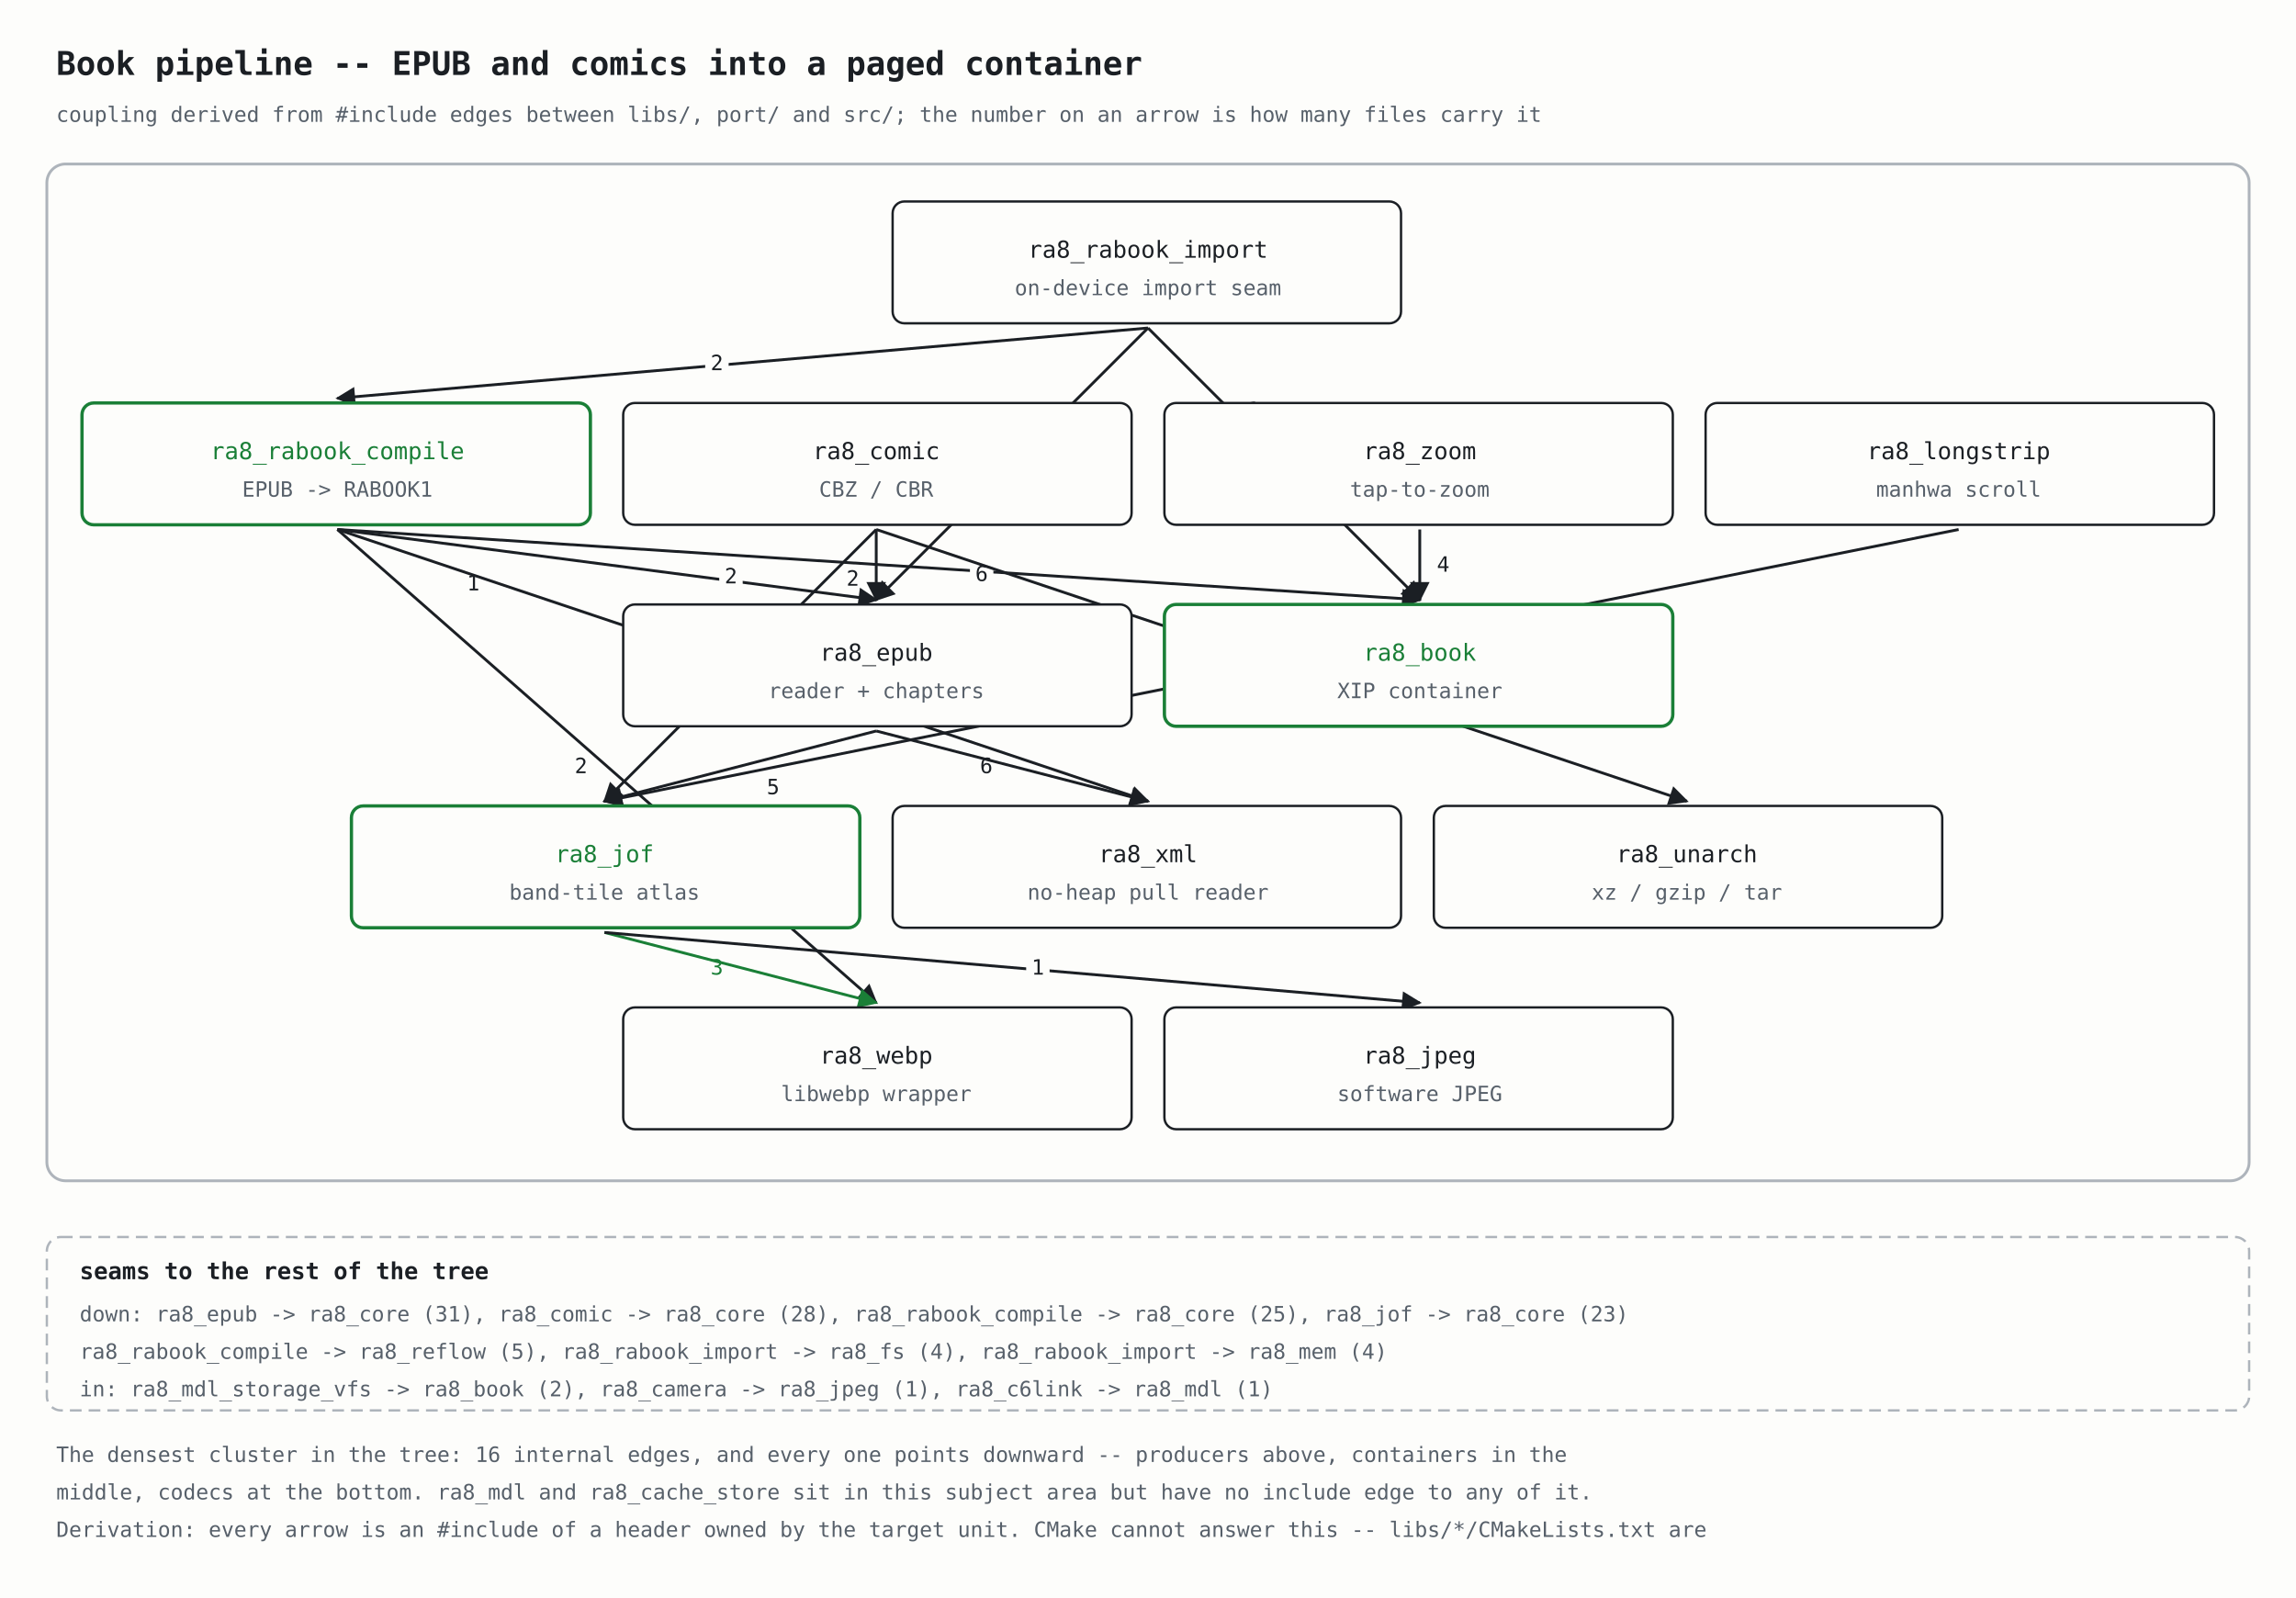
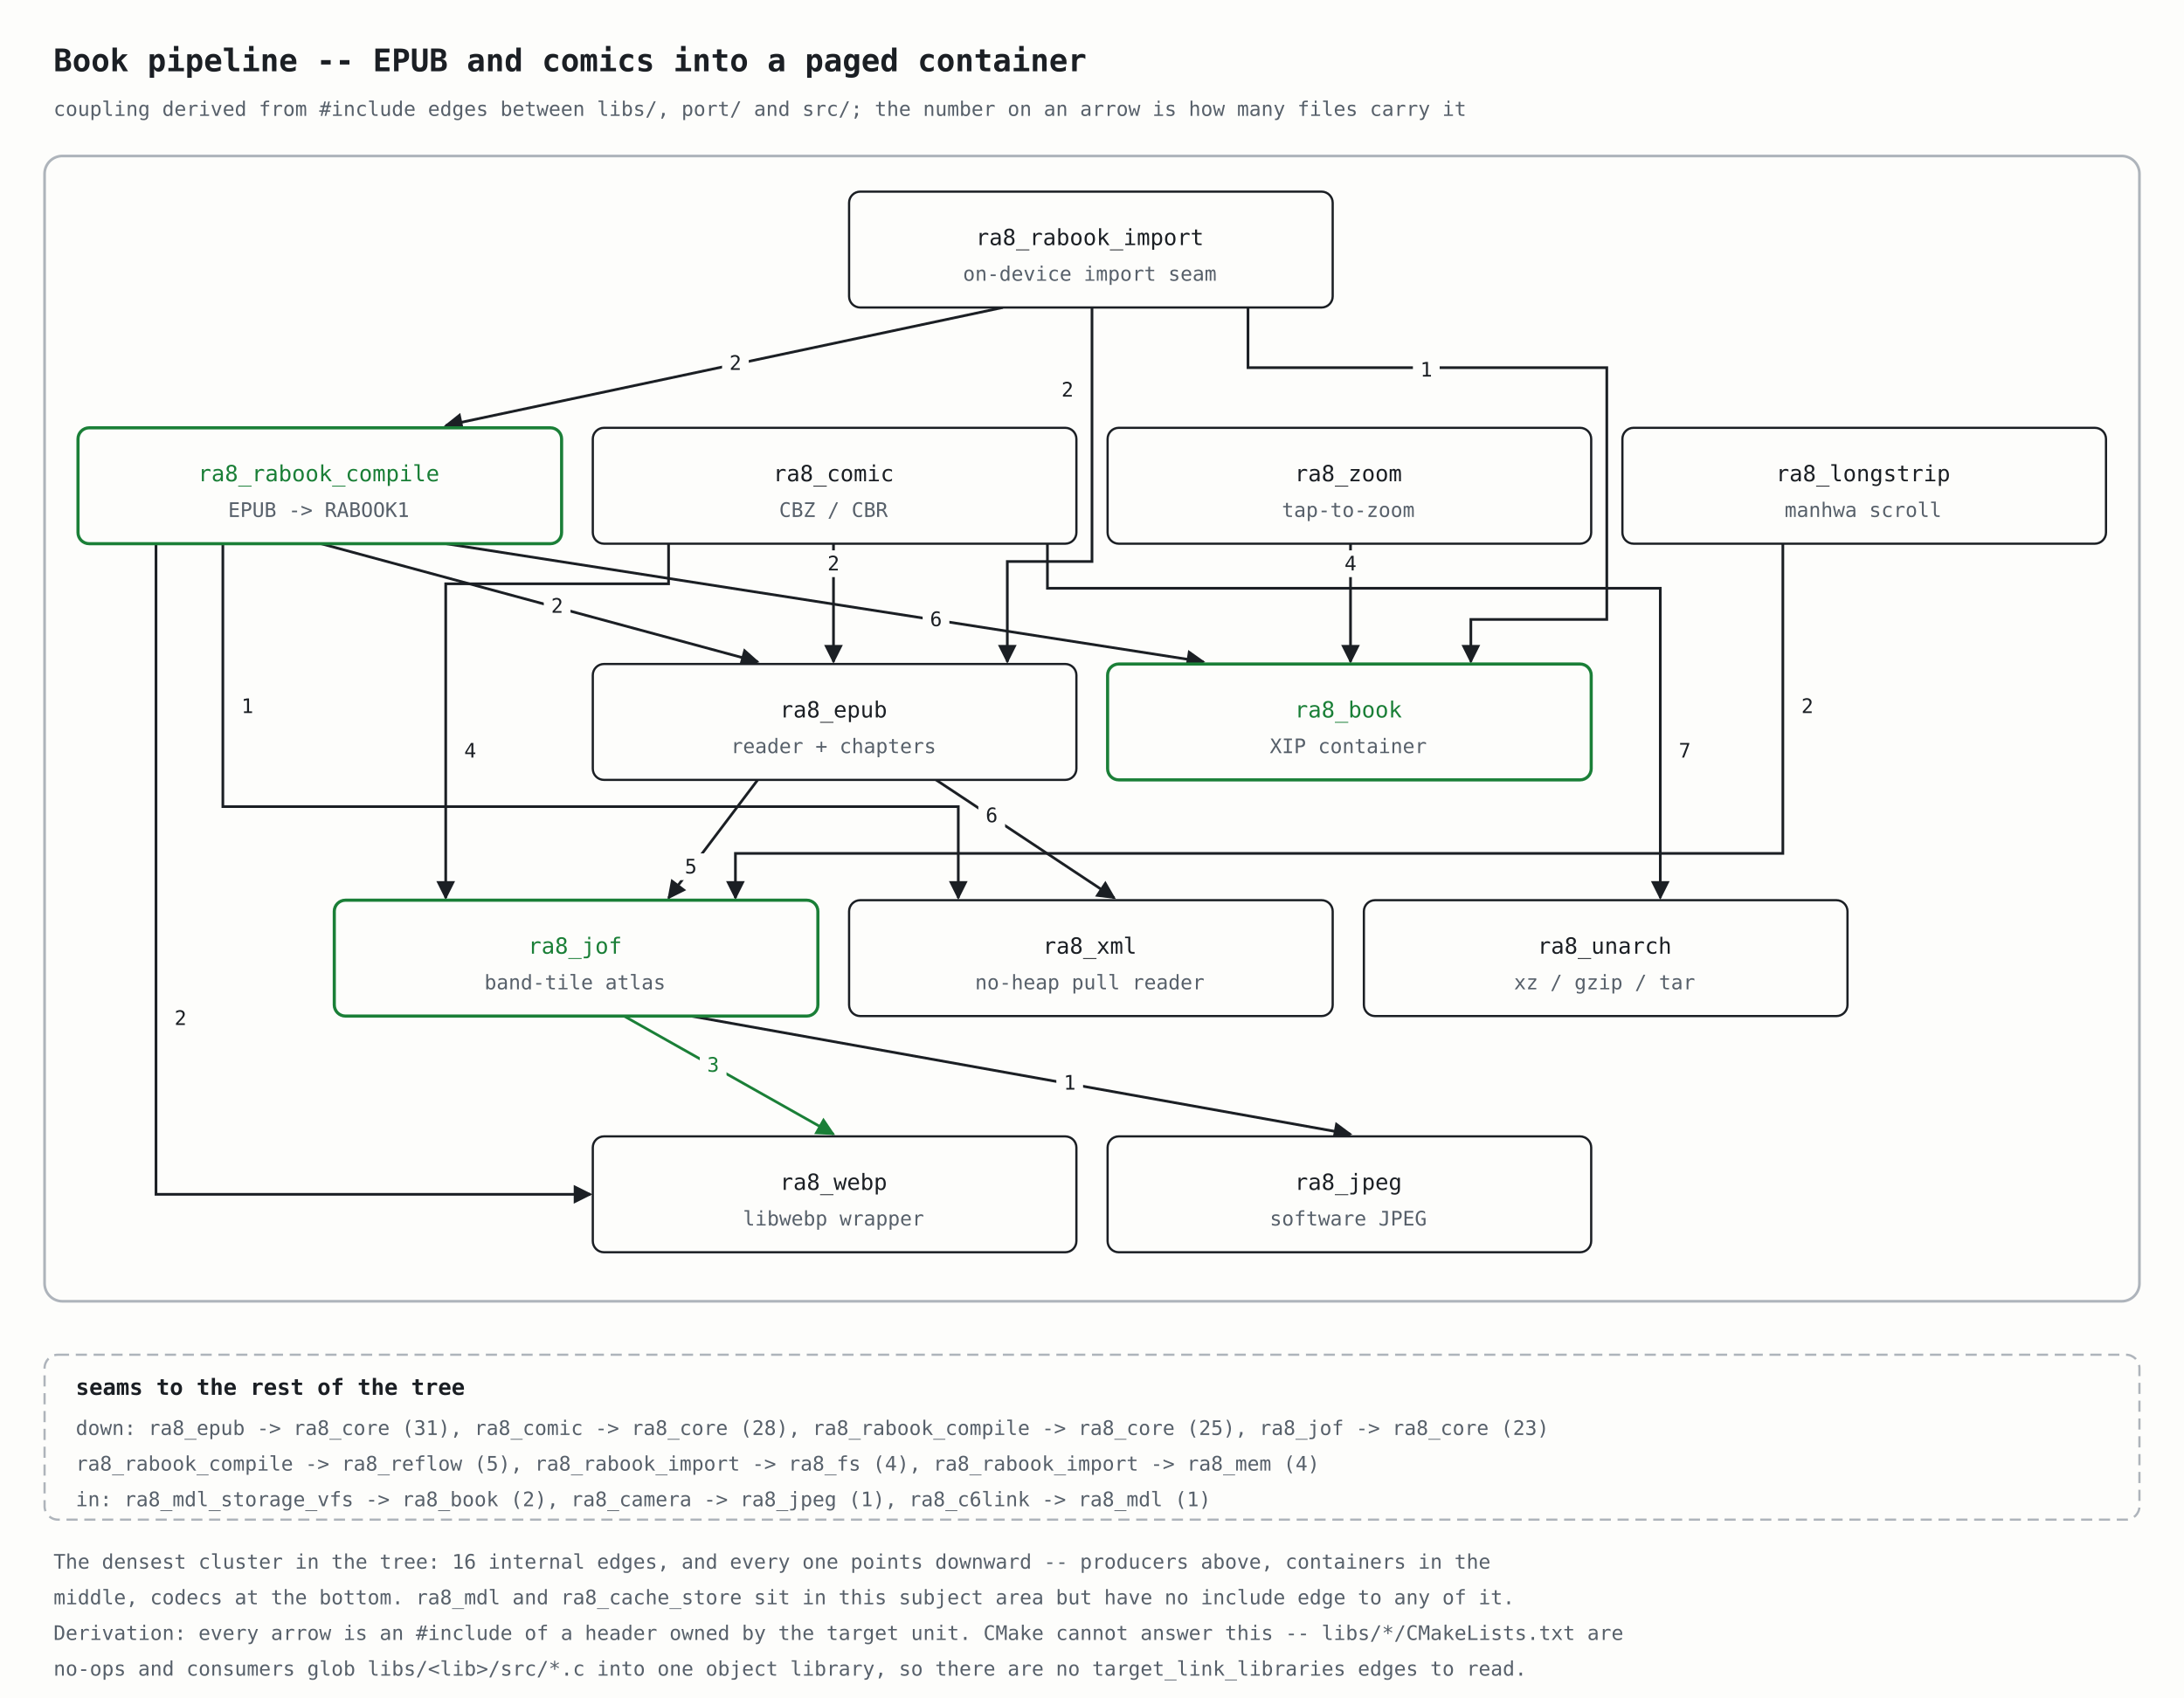
- <svg xmlns="http://www.w3.org/2000/svg" viewBox="0 0 980 682" width="980" role="img" aria-label="Book pipeline -- EPUB and comics into a paged container. coupling derived from #include edges between libs/, port/ and src/; the number on an arrow is how many files carry it down: ra8_epub - to  ra8_core (31), ra8_comic - to  ra8_core (28), ra8_rabook_compile - to  ra8_core (25), ra8_jof - to  ra8_core (23)       ra8_rabook_compile - to  ra8_reflow (5), ra8_rabook_import - to  ra8_fs (4), ra8_rabook_import - to  ra8_mem (4) in:   ra8_mdl_storage_vfs - to  ra8_book (2), ra8_camera - to  ra8_jpeg (1), ra8_c6link - to  ra8_mdl (1) The densest cluster in the tree: 16 internal edges, and every one points downward -- producers above, containers in the middle, codecs at the bottom. ra8_mdl and ra8_cache_store sit in this subject area but have no include edge to any of it. Derivation: every arrow is an #include of a header owned by the target unit. CMake cannot answer this -- libs/*/CMakeLists.txt are">
+ <svg xmlns="http://www.w3.org/2000/svg" viewBox="0 0 980 762" width="980" role="img" aria-label="Book pipeline -- EPUB and comics into a paged container. coupling derived from #include edges between libs/, port/ and src/; the number on an arrow is how many files carry it down: ra8_epub -to ra8_core (31), ra8_comic -to ra8_core (28), ra8_rabook_compile -to ra8_core (25), ra8_jof -to ra8_core (23)       ra8_rabook_compile -to ra8_reflow (5), ra8_rabook_import -to ra8_fs (4), ra8_rabook_import -to ra8_mem (4) in:   ra8_mdl_storage_vfs -to ra8_book (2), ra8_camera -to ra8_jpeg (1), ra8_c6link -to ra8_mdl (1) The densest cluster in the tree: 16 internal edges, and every one points downward -- producers above, containers in the middle, codecs at the bottom. ra8_mdl and ra8_cache_store sit in this subject area but have no include edge to any of it. Derivation: every arrow is an #include of a header owned by the target unit. CMake cannot answer this -- libs/*/CMakeLists.txt are no-ops and consumers glob libs/libto/src/*.c into one object library, so there are no target_link_libraries edges to read.">
  <defs>
    <marker id="aInk" viewBox="0 0 10 10" refX="9" refY="5" markerWidth="7" markerHeight="7" orient="auto-start-reverse">
      <path d="M0,0 L10,5 L0,10 z" fill="#1b1f24" />
    </marker>
    <marker id="aAcc" viewBox="0 0 10 10" refX="9" refY="5" markerWidth="7" markerHeight="7" orient="auto-start-reverse">
      <path d="M0,0 L10,5 L0,10 z" fill="#0969da" />
    </marker>
    <marker id="aGrn" viewBox="0 0 10 10" refX="9" refY="5" markerWidth="7" markerHeight="7" orient="auto-start-reverse">
      <path d="M0,0 L10,5 L0,10 z" fill="#1a7f37" />
    </marker>
    <marker id="aWrm" viewBox="0 0 10 10" refX="9" refY="5" markerWidth="7" markerHeight="7" orient="auto-start-reverse">
      <path d="M0,0 L10,5 L0,10 z" fill="#bc4c00" />
    </marker>
  </defs>
-   <rect x="0" y="0" width="980" height="682" fill="#fdfdfb" />
+   <rect x="0" y="0" width="980" height="762" fill="#fdfdfb" />
  <g font-family="ui-monospace,SFMono-Regular,Menlo,Consolas,monospace">
    <text x="24" y="32" fill="#1b1f24" font-size="14" font-weight="bold">Book pipeline -- EPUB and comics into a paged container</text>
    <text x="24" y="52" fill="#57606a" font-size="9">coupling derived from #include edges between libs/, port/ and src/; the number on an arrow is how many files carry it</text>
-     <rect x="20" y="70" width="940" height="434" rx="8" fill="none" stroke="#aeb4bb" stroke-width="1.2" />
-     <line x1="490" y1="140" x2="144" y2="170" stroke="#1b1f24" stroke-width="1.2" marker-end="url(#aInk)" />
-     <rect x="301" y="149" width="10" height="11" fill="#fdfdfb" />
-     <text x="306" y="158" text-anchor="middle" fill="#1b1f24" font-size="9">2</text>
-     <line x1="490" y1="140" x2="374" y2="256" stroke="#1b1f24" stroke-width="1.2" marker-end="url(#aInk)" />
-     <text x="443" y="201" text-anchor="middle" fill="#1b1f24" font-size="9">2</text>
-     <line x1="490" y1="140" x2="606" y2="256" stroke="#1b1f24" stroke-width="1.2" marker-end="url(#aInk)" />
-     <text x="535" y="178" text-anchor="middle" fill="#1b1f24" font-size="9">1</text>
-     <line x1="144" y1="226" x2="606" y2="256" stroke="#1b1f24" stroke-width="1.2" marker-end="url(#aInk)" />
-     <rect x="414" y="239" width="10" height="11" fill="#fdfdfb" />
-     <text x="419" y="248" text-anchor="middle" fill="#1b1f24" font-size="9">6</text>
-     <line x1="144" y1="226" x2="374" y2="256" stroke="#1b1f24" stroke-width="1.2" marker-end="url(#aInk)" />
-     <rect x="307" y="240" width="10" height="11" fill="#fdfdfb" />
-     <text x="312" y="249" text-anchor="middle" fill="#1b1f24" font-size="9">2</text>
-     <line x1="144" y1="226" x2="490" y2="342" stroke="#1b1f24" stroke-width="1.2" marker-end="url(#aInk)" />
-     <text x="202" y="252" text-anchor="middle" fill="#1b1f24" font-size="9">1</text>
-     <line x1="144" y1="226" x2="374" y2="428" stroke="#1b1f24" stroke-width="1.2" marker-end="url(#aInk)" />
-     <text x="248" y="330" text-anchor="middle" fill="#1b1f24" font-size="9">2</text>
-     <line x1="374" y1="226" x2="720" y2="342" stroke="#1b1f24" stroke-width="1.2" marker-end="url(#aInk)" />
-     <text x="503" y="268" text-anchor="middle" fill="#1b1f24" font-size="9">7</text>
-     <line x1="374" y1="226" x2="258" y2="342" stroke="#1b1f24" stroke-width="1.2" marker-end="url(#aInk)" />
-     <text x="323" y="270" text-anchor="middle" fill="#1b1f24" font-size="9">4</text>
-     <line x1="374" y1="226" x2="374" y2="256" stroke="#1b1f24" stroke-width="1.2" marker-end="url(#aInk)" />
-     <text x="364" y="250" text-anchor="middle" fill="#1b1f24" font-size="9">2</text>
-     <line x1="606" y1="226" x2="606" y2="256" stroke="#1b1f24" stroke-width="1.2" marker-end="url(#aInk)" />
-     <text x="616" y="244" text-anchor="middle" fill="#1b1f24" font-size="9">4</text>
-     <line x1="836" y1="226" x2="258" y2="342" stroke="#1b1f24" stroke-width="1.2" marker-end="url(#aInk)" />
-     <text x="558" y="287" text-anchor="middle" fill="#1b1f24" font-size="9">2</text>
-     <line x1="374" y1="312" x2="490" y2="342" stroke="#1b1f24" stroke-width="1.2" marker-end="url(#aInk)" />
-     <text x="421" y="330" text-anchor="middle" fill="#1b1f24" font-size="9">6</text>
-     <line x1="374" y1="312" x2="258" y2="342" stroke="#1b1f24" stroke-width="1.2" marker-end="url(#aInk)" />
-     <text x="330" y="339" text-anchor="middle" fill="#1b1f24" font-size="9">5</text>
-     <line x1="258" y1="398" x2="374" y2="428" stroke="#1a7f37" stroke-width="1.2" marker-end="url(#aGrn)" />
-     <text x="306" y="416" text-anchor="middle" fill="#1a7f37" font-size="9">3</text>
-     <line x1="258" y1="398" x2="606" y2="428" stroke="#1b1f24" stroke-width="1.2" marker-end="url(#aInk)" />
-     <rect x="438" y="407" width="10" height="11" fill="#fdfdfb" />
-     <text x="443" y="416" text-anchor="middle" fill="#1b1f24" font-size="9">1</text>
+     <rect x="20" y="70" width="940" height="514" rx="8" fill="none" stroke="#aeb4bb" stroke-width="1.2" />
+     <line x1="450" y1="138" x2="200" y2="191" stroke="#1b1f24" stroke-width="1.2" marker-end="url(#aInk)" />
+     <rect x="324" y="157" width="12" height="12" fill="#fdfdfb" />
+     <text x="330" y="166" text-anchor="middle" fill="#1b1f24" font-size="9">2</text>
+     <polyline points="490,138 490,252 452,252 452,297" fill="none" stroke="#1b1f24" stroke-width="1.2" marker-end="url(#aInk)" />
+     <text x="479" y="178" text-anchor="middle" fill="#1b1f24" font-size="9">2</text>
+     <polyline points="560,138 560,165 721,165 721,278 660,278 660,297" fill="none" stroke="#1b1f24" stroke-width="1.2" marker-end="url(#aInk)" />
+     <rect x="634" y="160" width="12" height="12" fill="#fdfdfb" />
+     <text x="640" y="169" text-anchor="middle" fill="#1b1f24" font-size="9">1</text>
+     <line x1="200" y1="244" x2="540" y2="297" stroke="#1b1f24" stroke-width="1.2" marker-end="url(#aInk)" />
+     <rect x="414" y="272" width="12" height="12" fill="#fdfdfb" />
+     <text x="420" y="281" text-anchor="middle" fill="#1b1f24" font-size="9">6</text>
+     <line x1="144" y1="244" x2="340" y2="297" stroke="#1b1f24" stroke-width="1.2" marker-end="url(#aInk)" />
+     <rect x="244" y="266" width="12" height="12" fill="#fdfdfb" />
+     <text x="250" y="275" text-anchor="middle" fill="#1b1f24" font-size="9">2</text>
+     <polyline points="100,244 100,362 430,362 430,403" fill="none" stroke="#1b1f24" stroke-width="1.2" marker-end="url(#aInk)" />
+     <text x="111" y="320" text-anchor="middle" fill="#1b1f24" font-size="9">1</text>
+     <polyline points="70,244 70,536 265,536" fill="none" stroke="#1b1f24" stroke-width="1.2" marker-end="url(#aInk)" />
+     <text x="81" y="460" text-anchor="middle" fill="#1b1f24" font-size="9">2</text>
+     <polyline points="470,244 470,264 745,264 745,403" fill="none" stroke="#1b1f24" stroke-width="1.2" marker-end="url(#aInk)" />
+     <text x="756" y="340" text-anchor="middle" fill="#1b1f24" font-size="9">7</text>
+     <polyline points="300,244 300,262 200,262 200,403" fill="none" stroke="#1b1f24" stroke-width="1.2" marker-end="url(#aInk)" />
+     <text x="211" y="340" text-anchor="middle" fill="#1b1f24" font-size="9">4</text>
+     <line x1="374" y1="244" x2="374" y2="297" stroke="#1b1f24" stroke-width="1.2" marker-end="url(#aInk)" />
+     <rect x="368" y="247" width="12" height="12" fill="#fdfdfb" />
+     <text x="374" y="256" text-anchor="middle" fill="#1b1f24" font-size="9">2</text>
+     <line x1="606" y1="244" x2="606" y2="297" stroke="#1b1f24" stroke-width="1.2" marker-end="url(#aInk)" />
+     <rect x="600" y="247" width="12" height="12" fill="#fdfdfb" />
+     <text x="606" y="256" text-anchor="middle" fill="#1b1f24" font-size="9">4</text>
+     <polyline points="800,244 800,383 330,383 330,403" fill="none" stroke="#1b1f24" stroke-width="1.2" marker-end="url(#aInk)" />
+     <text x="811" y="320" text-anchor="middle" fill="#1b1f24" font-size="9">2</text>
+     <line x1="420" y1="350" x2="500" y2="403" stroke="#1b1f24" stroke-width="1.2" marker-end="url(#aInk)" />
+     <rect x="439" y="360" width="12" height="12" fill="#fdfdfb" />
+     <text x="445" y="369" text-anchor="middle" fill="#1b1f24" font-size="9">6</text>
+     <line x1="340" y1="350" x2="300" y2="403" stroke="#1b1f24" stroke-width="1.2" marker-end="url(#aInk)" />
+     <rect x="304" y="383" width="12" height="12" fill="#fdfdfb" />
+     <text x="310" y="392" text-anchor="middle" fill="#1b1f24" font-size="9">5</text>
+     <line x1="280" y1="456" x2="374" y2="509" stroke="#1a7f37" stroke-width="1.2" marker-end="url(#aGrn)" />
+     <rect x="314" y="472" width="12" height="12" fill="#fdfdfb" />
+     <text x="320" y="481" text-anchor="middle" fill="#1a7f37" font-size="9">3</text>
+     <line x1="310" y1="456" x2="606" y2="509" stroke="#1b1f24" stroke-width="1.2" marker-end="url(#aInk)" />
+     <rect x="474" y="480" width="12" height="12" fill="#fdfdfb" />
+     <text x="480" y="489" text-anchor="middle" fill="#1b1f24" font-size="9">1</text>
    <rect x="381" y="86" width="217" height="52" rx="5" fill="#fdfdfb" stroke="#1b1f24" stroke-width="1" />
-     <text x="490" y="110" text-anchor="middle" fill="#1b1f24" font-size="10">ra8_rabook_import</text>
-     <text x="490" y="126" text-anchor="middle" fill="#57606a" font-size="9">on-device import seam</text>
-     <rect x="35" y="172" width="217" height="52" rx="5" fill="#fdfdfb" stroke="#1a7f37" stroke-width="1.4" />
-     <text x="144" y="196" text-anchor="middle" fill="#1a7f37" font-size="10">ra8_rabook_compile</text>
-     <text x="144" y="212" text-anchor="middle" fill="#57606a" font-size="9">EPUB -&gt; RABOOK1</text>
-     <rect x="266" y="172" width="217" height="52" rx="5" fill="#fdfdfb" stroke="#1b1f24" stroke-width="1" />
-     <text x="374" y="196" text-anchor="middle" fill="#1b1f24" font-size="10">ra8_comic</text>
-     <text x="374" y="212" text-anchor="middle" fill="#57606a" font-size="9">CBZ / CBR</text>
-     <rect x="497" y="172" width="217" height="52" rx="5" fill="#fdfdfb" stroke="#1b1f24" stroke-width="1" />
-     <text x="606" y="196" text-anchor="middle" fill="#1b1f24" font-size="10">ra8_zoom</text>
-     <text x="606" y="212" text-anchor="middle" fill="#57606a" font-size="9">tap-to-zoom</text>
-     <rect x="728" y="172" width="217" height="52" rx="5" fill="#fdfdfb" stroke="#1b1f24" stroke-width="1" />
-     <text x="836" y="196" text-anchor="middle" fill="#1b1f24" font-size="10">ra8_longstrip</text>
-     <text x="836" y="212" text-anchor="middle" fill="#57606a" font-size="9">manhwa scroll</text>
-     <rect x="266" y="258" width="217" height="52" rx="5" fill="#fdfdfb" stroke="#1b1f24" stroke-width="1" />
-     <text x="374" y="282" text-anchor="middle" fill="#1b1f24" font-size="10">ra8_epub</text>
-     <text x="374" y="298" text-anchor="middle" fill="#57606a" font-size="9">reader + chapters</text>
-     <rect x="497" y="258" width="217" height="52" rx="5" fill="#fdfdfb" stroke="#1a7f37" stroke-width="1.4" />
-     <text x="606" y="282" text-anchor="middle" fill="#1a7f37" font-size="10">ra8_book</text>
-     <text x="606" y="298" text-anchor="middle" fill="#57606a" font-size="9">XIP container</text>
-     <rect x="150" y="344" width="217" height="52" rx="5" fill="#fdfdfb" stroke="#1a7f37" stroke-width="1.4" />
-     <text x="258" y="368" text-anchor="middle" fill="#1a7f37" font-size="10">ra8_jof</text>
-     <text x="258" y="384" text-anchor="middle" fill="#57606a" font-size="9">band-tile atlas</text>
-     <rect x="381" y="344" width="217" height="52" rx="5" fill="#fdfdfb" stroke="#1b1f24" stroke-width="1" />
-     <text x="490" y="368" text-anchor="middle" fill="#1b1f24" font-size="10">ra8_xml</text>
-     <text x="490" y="384" text-anchor="middle" fill="#57606a" font-size="9">no-heap pull reader</text>
-     <rect x="612" y="344" width="217" height="52" rx="5" fill="#fdfdfb" stroke="#1b1f24" stroke-width="1" />
-     <text x="720" y="368" text-anchor="middle" fill="#1b1f24" font-size="10">ra8_unarch</text>
-     <text x="720" y="384" text-anchor="middle" fill="#57606a" font-size="9">xz / gzip / tar</text>
-     <rect x="266" y="430" width="217" height="52" rx="5" fill="#fdfdfb" stroke="#1b1f24" stroke-width="1" />
-     <text x="374" y="454" text-anchor="middle" fill="#1b1f24" font-size="10">ra8_webp</text>
-     <text x="374" y="470" text-anchor="middle" fill="#57606a" font-size="9">libwebp wrapper</text>
-     <rect x="497" y="430" width="217" height="52" rx="5" fill="#fdfdfb" stroke="#1b1f24" stroke-width="1" />
-     <text x="606" y="454" text-anchor="middle" fill="#1b1f24" font-size="10">ra8_jpeg</text>
-     <text x="606" y="470" text-anchor="middle" fill="#57606a" font-size="9">software JPEG</text>
-     <rect x="20" y="528" width="940" height="74" rx="6" fill="none" stroke="#aeb4bb" stroke-width="1" stroke-dasharray="5 3" />
-     <text x="34" y="546" fill="#1b1f24" font-size="10" font-weight="bold">seams to the rest of the tree</text>
-     <text x="34" y="564" fill="#57606a" font-size="9">down: ra8_epub -&gt; ra8_core (31), ra8_comic -&gt; ra8_core (28), ra8_rabook_compile -&gt; ra8_core (25), ra8_jof -&gt; ra8_core (23)</text>
-     <text x="34" y="580" fill="#57606a" font-size="9">      ra8_rabook_compile -&gt; ra8_reflow (5), ra8_rabook_import -&gt; ra8_fs (4), ra8_rabook_import -&gt; ra8_mem (4)</text>
-     <text x="34" y="596" fill="#57606a" font-size="9">in:   ra8_mdl_storage_vfs -&gt; ra8_book (2), ra8_camera -&gt; ra8_jpeg (1), ra8_c6link -&gt; ra8_mdl (1)</text>
-     <text x="24" y="624" fill="#57606a" font-size="9">The densest cluster in the tree: 16 internal edges, and every one points downward -- producers above, containers in the</text>
-     <text x="24" y="640" fill="#57606a" font-size="9">middle, codecs at the bottom. ra8_mdl and ra8_cache_store sit in this subject area but have no include edge to any of it.</text>
-     <text x="24" y="656" fill="#57606a" font-size="9">Derivation: every arrow is an #include of a header owned by the target unit. CMake cannot answer this -- libs/*/CMakeLists.txt are</text>
+     <text x="489" y="110" text-anchor="middle" fill="#1b1f24" font-size="10">ra8_rabook_import</text>
+     <text x="489" y="126" text-anchor="middle" fill="#57606a" font-size="9">on-device import seam</text>
+     <rect x="35" y="192" width="217" height="52" rx="5" fill="#fdfdfb" stroke="#1a7f37" stroke-width="1.4" />
+     <text x="143" y="216" text-anchor="middle" fill="#1a7f37" font-size="10">ra8_rabook_compile</text>
+     <text x="143" y="232" text-anchor="middle" fill="#57606a" font-size="9">EPUB -&gt; RABOOK1</text>
+     <rect x="266" y="192" width="217" height="52" rx="5" fill="#fdfdfb" stroke="#1b1f24" stroke-width="1" />
+     <text x="374" y="216" text-anchor="middle" fill="#1b1f24" font-size="10">ra8_comic</text>
+     <text x="374" y="232" text-anchor="middle" fill="#57606a" font-size="9">CBZ / CBR</text>
+     <rect x="497" y="192" width="217" height="52" rx="5" fill="#fdfdfb" stroke="#1b1f24" stroke-width="1" />
+     <text x="605" y="216" text-anchor="middle" fill="#1b1f24" font-size="10">ra8_zoom</text>
+     <text x="605" y="232" text-anchor="middle" fill="#57606a" font-size="9">tap-to-zoom</text>
+     <rect x="728" y="192" width="217" height="52" rx="5" fill="#fdfdfb" stroke="#1b1f24" stroke-width="1" />
+     <text x="836" y="216" text-anchor="middle" fill="#1b1f24" font-size="10">ra8_longstrip</text>
+     <text x="836" y="232" text-anchor="middle" fill="#57606a" font-size="9">manhwa scroll</text>
+     <rect x="266" y="298" width="217" height="52" rx="5" fill="#fdfdfb" stroke="#1b1f24" stroke-width="1" />
+     <text x="374" y="322" text-anchor="middle" fill="#1b1f24" font-size="10">ra8_epub</text>
+     <text x="374" y="338" text-anchor="middle" fill="#57606a" font-size="9">reader + chapters</text>
+     <rect x="497" y="298" width="217" height="52" rx="5" fill="#fdfdfb" stroke="#1a7f37" stroke-width="1.4" />
+     <text x="605" y="322" text-anchor="middle" fill="#1a7f37" font-size="10">ra8_book</text>
+     <text x="605" y="338" text-anchor="middle" fill="#57606a" font-size="9">XIP container</text>
+     <rect x="150" y="404" width="217" height="52" rx="5" fill="#fdfdfb" stroke="#1a7f37" stroke-width="1.4" />
+     <text x="258" y="428" text-anchor="middle" fill="#1a7f37" font-size="10">ra8_jof</text>
+     <text x="258" y="444" text-anchor="middle" fill="#57606a" font-size="9">band-tile atlas</text>
+     <rect x="381" y="404" width="217" height="52" rx="5" fill="#fdfdfb" stroke="#1b1f24" stroke-width="1" />
+     <text x="489" y="428" text-anchor="middle" fill="#1b1f24" font-size="10">ra8_xml</text>
+     <text x="489" y="444" text-anchor="middle" fill="#57606a" font-size="9">no-heap pull reader</text>
+     <rect x="612" y="404" width="217" height="52" rx="5" fill="#fdfdfb" stroke="#1b1f24" stroke-width="1" />
+     <text x="720" y="428" text-anchor="middle" fill="#1b1f24" font-size="10">ra8_unarch</text>
+     <text x="720" y="444" text-anchor="middle" fill="#57606a" font-size="9">xz / gzip / tar</text>
+     <rect x="266" y="510" width="217" height="52" rx="5" fill="#fdfdfb" stroke="#1b1f24" stroke-width="1" />
+     <text x="374" y="534" text-anchor="middle" fill="#1b1f24" font-size="10">ra8_webp</text>
+     <text x="374" y="550" text-anchor="middle" fill="#57606a" font-size="9">libwebp wrapper</text>
+     <rect x="497" y="510" width="217" height="52" rx="5" fill="#fdfdfb" stroke="#1b1f24" stroke-width="1" />
+     <text x="605" y="534" text-anchor="middle" fill="#1b1f24" font-size="10">ra8_jpeg</text>
+     <text x="605" y="550" text-anchor="middle" fill="#57606a" font-size="9">software JPEG</text>
+     <rect x="20" y="608" width="940" height="74" rx="6" fill="none" stroke="#aeb4bb" stroke-width="1" stroke-dasharray="5 3" />
+     <text x="34" y="626" fill="#1b1f24" font-size="10" font-weight="bold">seams to the rest of the tree</text>
+     <text x="34" y="644" fill="#57606a" font-size="9">down: ra8_epub -&gt; ra8_core (31), ra8_comic -&gt; ra8_core (28), ra8_rabook_compile -&gt; ra8_core (25), ra8_jof -&gt; ra8_core (23)</text>
+     <text x="34" y="660" fill="#57606a" font-size="9">      ra8_rabook_compile -&gt; ra8_reflow (5), ra8_rabook_import -&gt; ra8_fs (4), ra8_rabook_import -&gt; ra8_mem (4)</text>
+     <text x="34" y="676" fill="#57606a" font-size="9">in:   ra8_mdl_storage_vfs -&gt; ra8_book (2), ra8_camera -&gt; ra8_jpeg (1), ra8_c6link -&gt; ra8_mdl (1)</text>
+     <text x="24" y="704" fill="#57606a" font-size="9">The densest cluster in the tree: 16 internal edges, and every one points downward -- producers above, containers in the</text>
+     <text x="24" y="720" fill="#57606a" font-size="9">middle, codecs at the bottom. ra8_mdl and ra8_cache_store sit in this subject area but have no include edge to any of it.</text>
+     <text x="24" y="736" fill="#57606a" font-size="9">Derivation: every arrow is an #include of a header owned by the target unit. CMake cannot answer this -- libs/*/CMakeLists.txt are</text>
+     <text x="24" y="752" fill="#57606a" font-size="9">no-ops and consumers glob libs/&lt;lib&gt;/src/*.c into one object library, so there are no target_link_libraries edges to read.</text>
  </g>
</svg>
